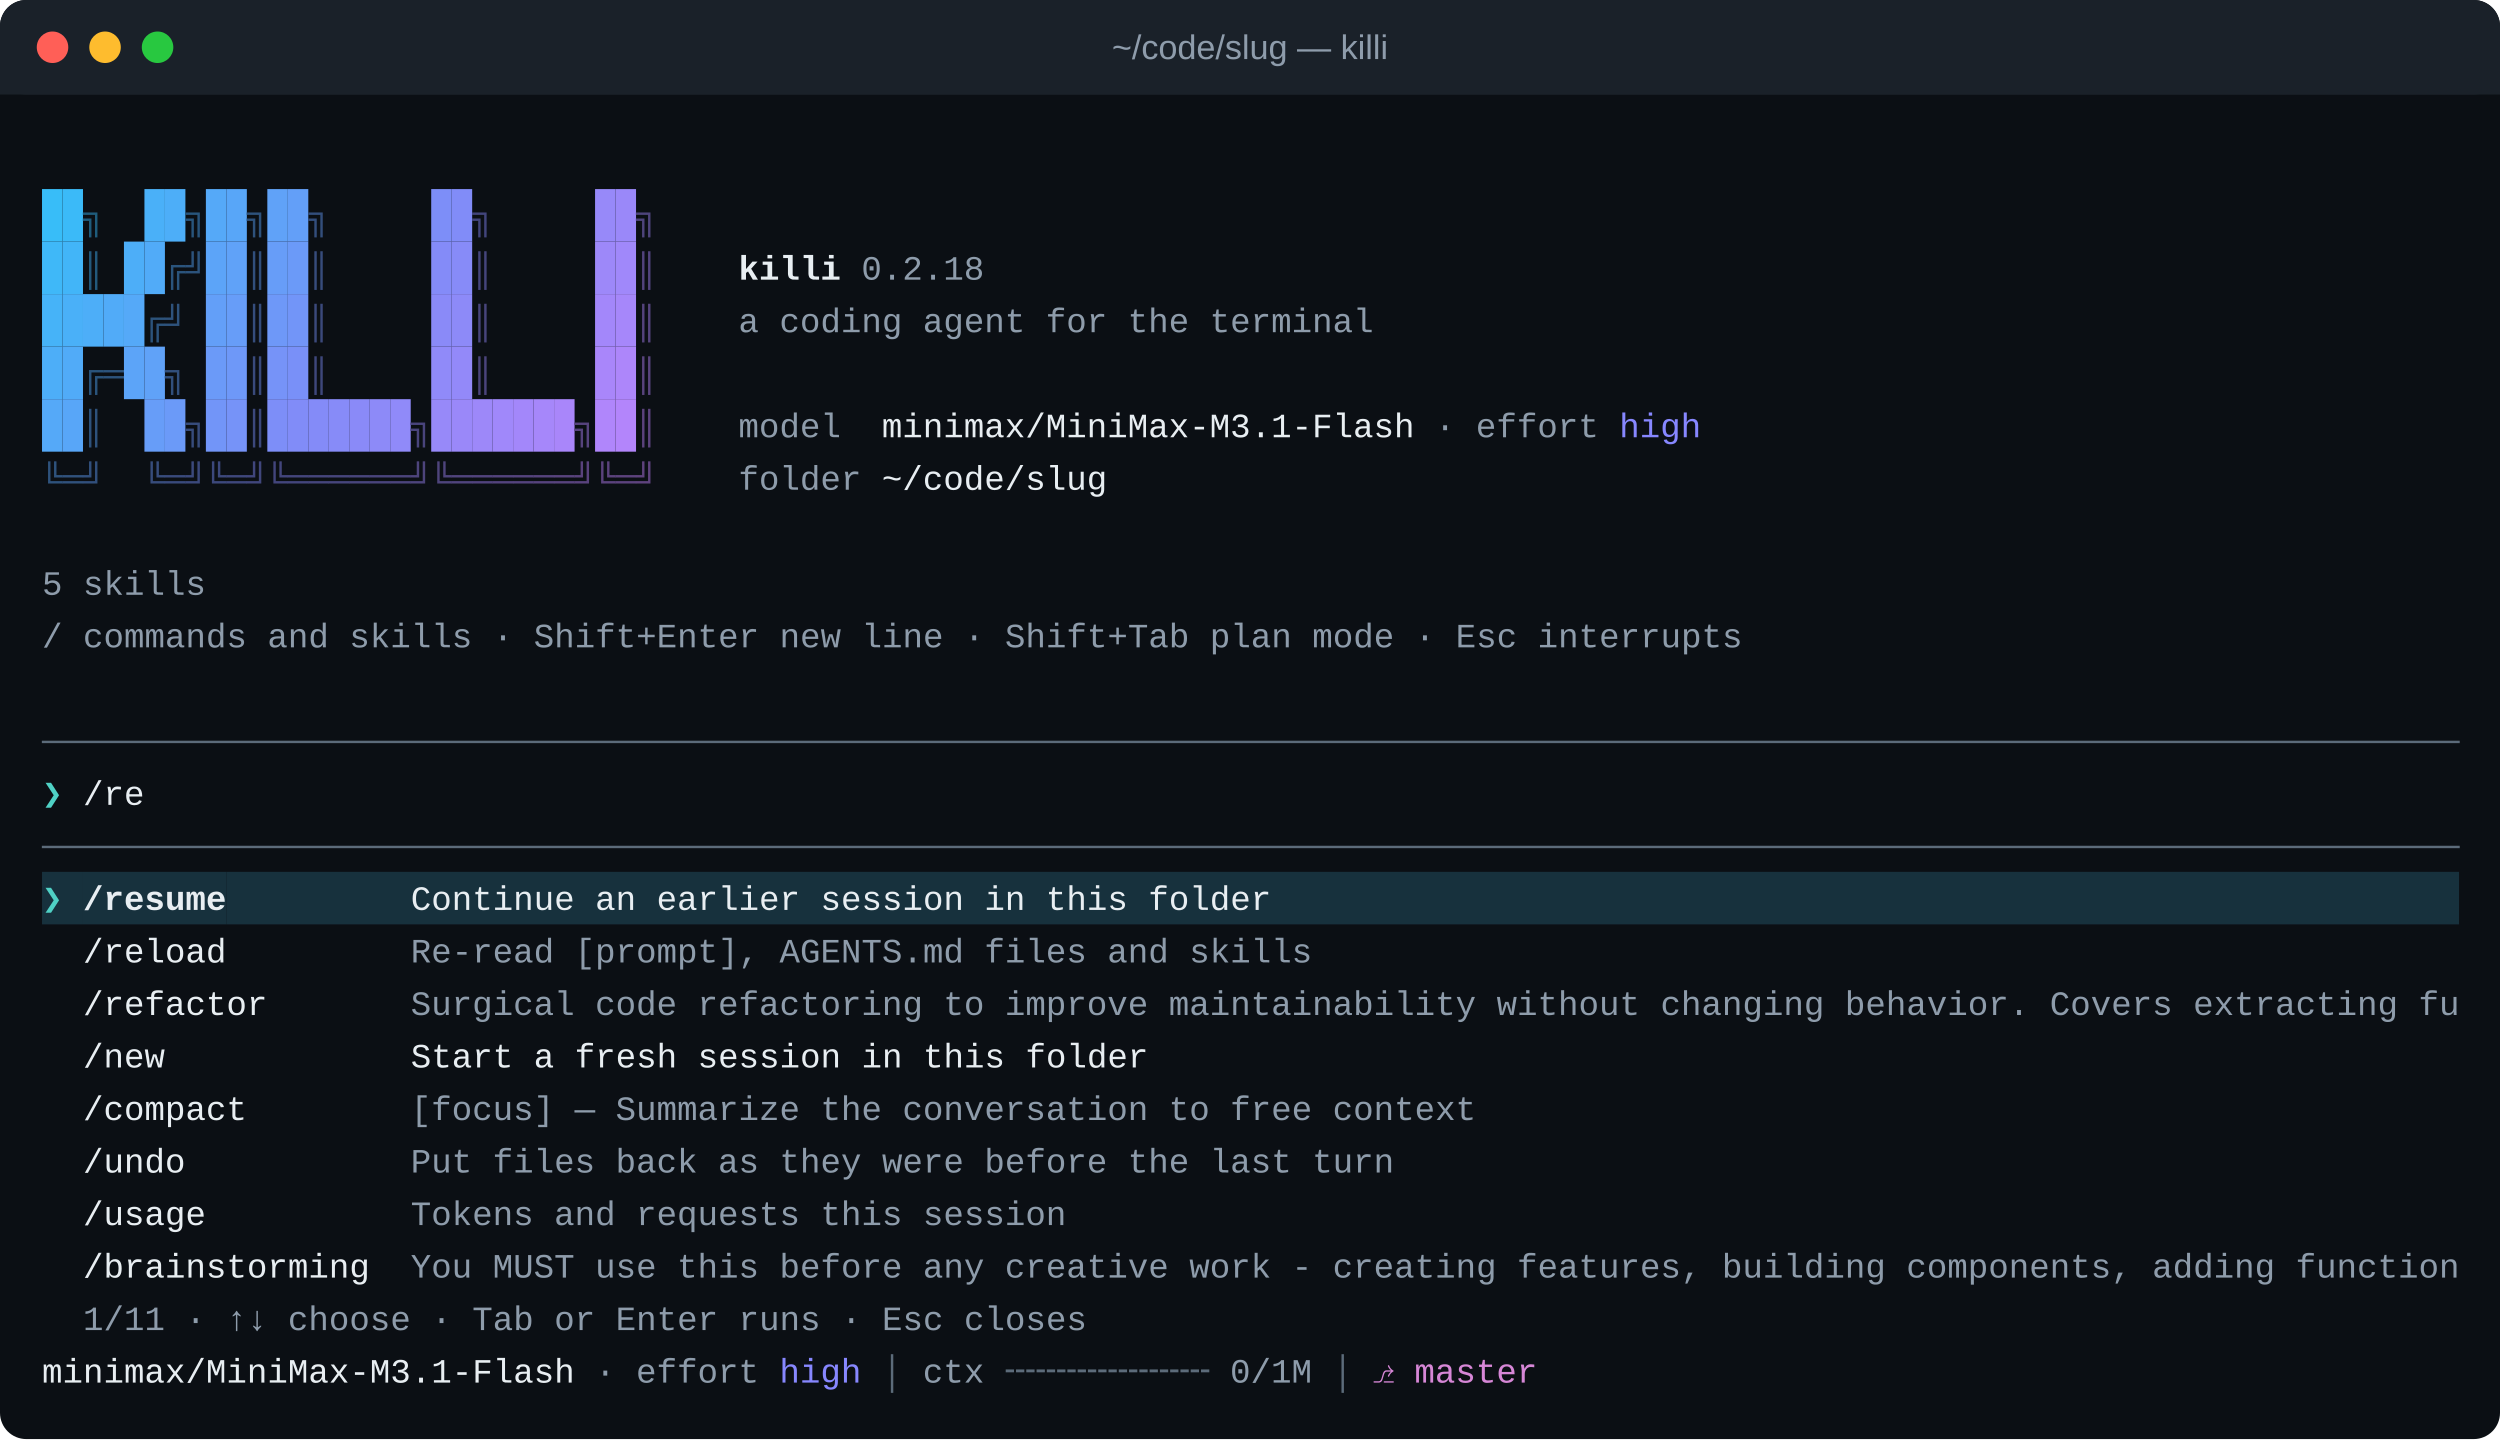
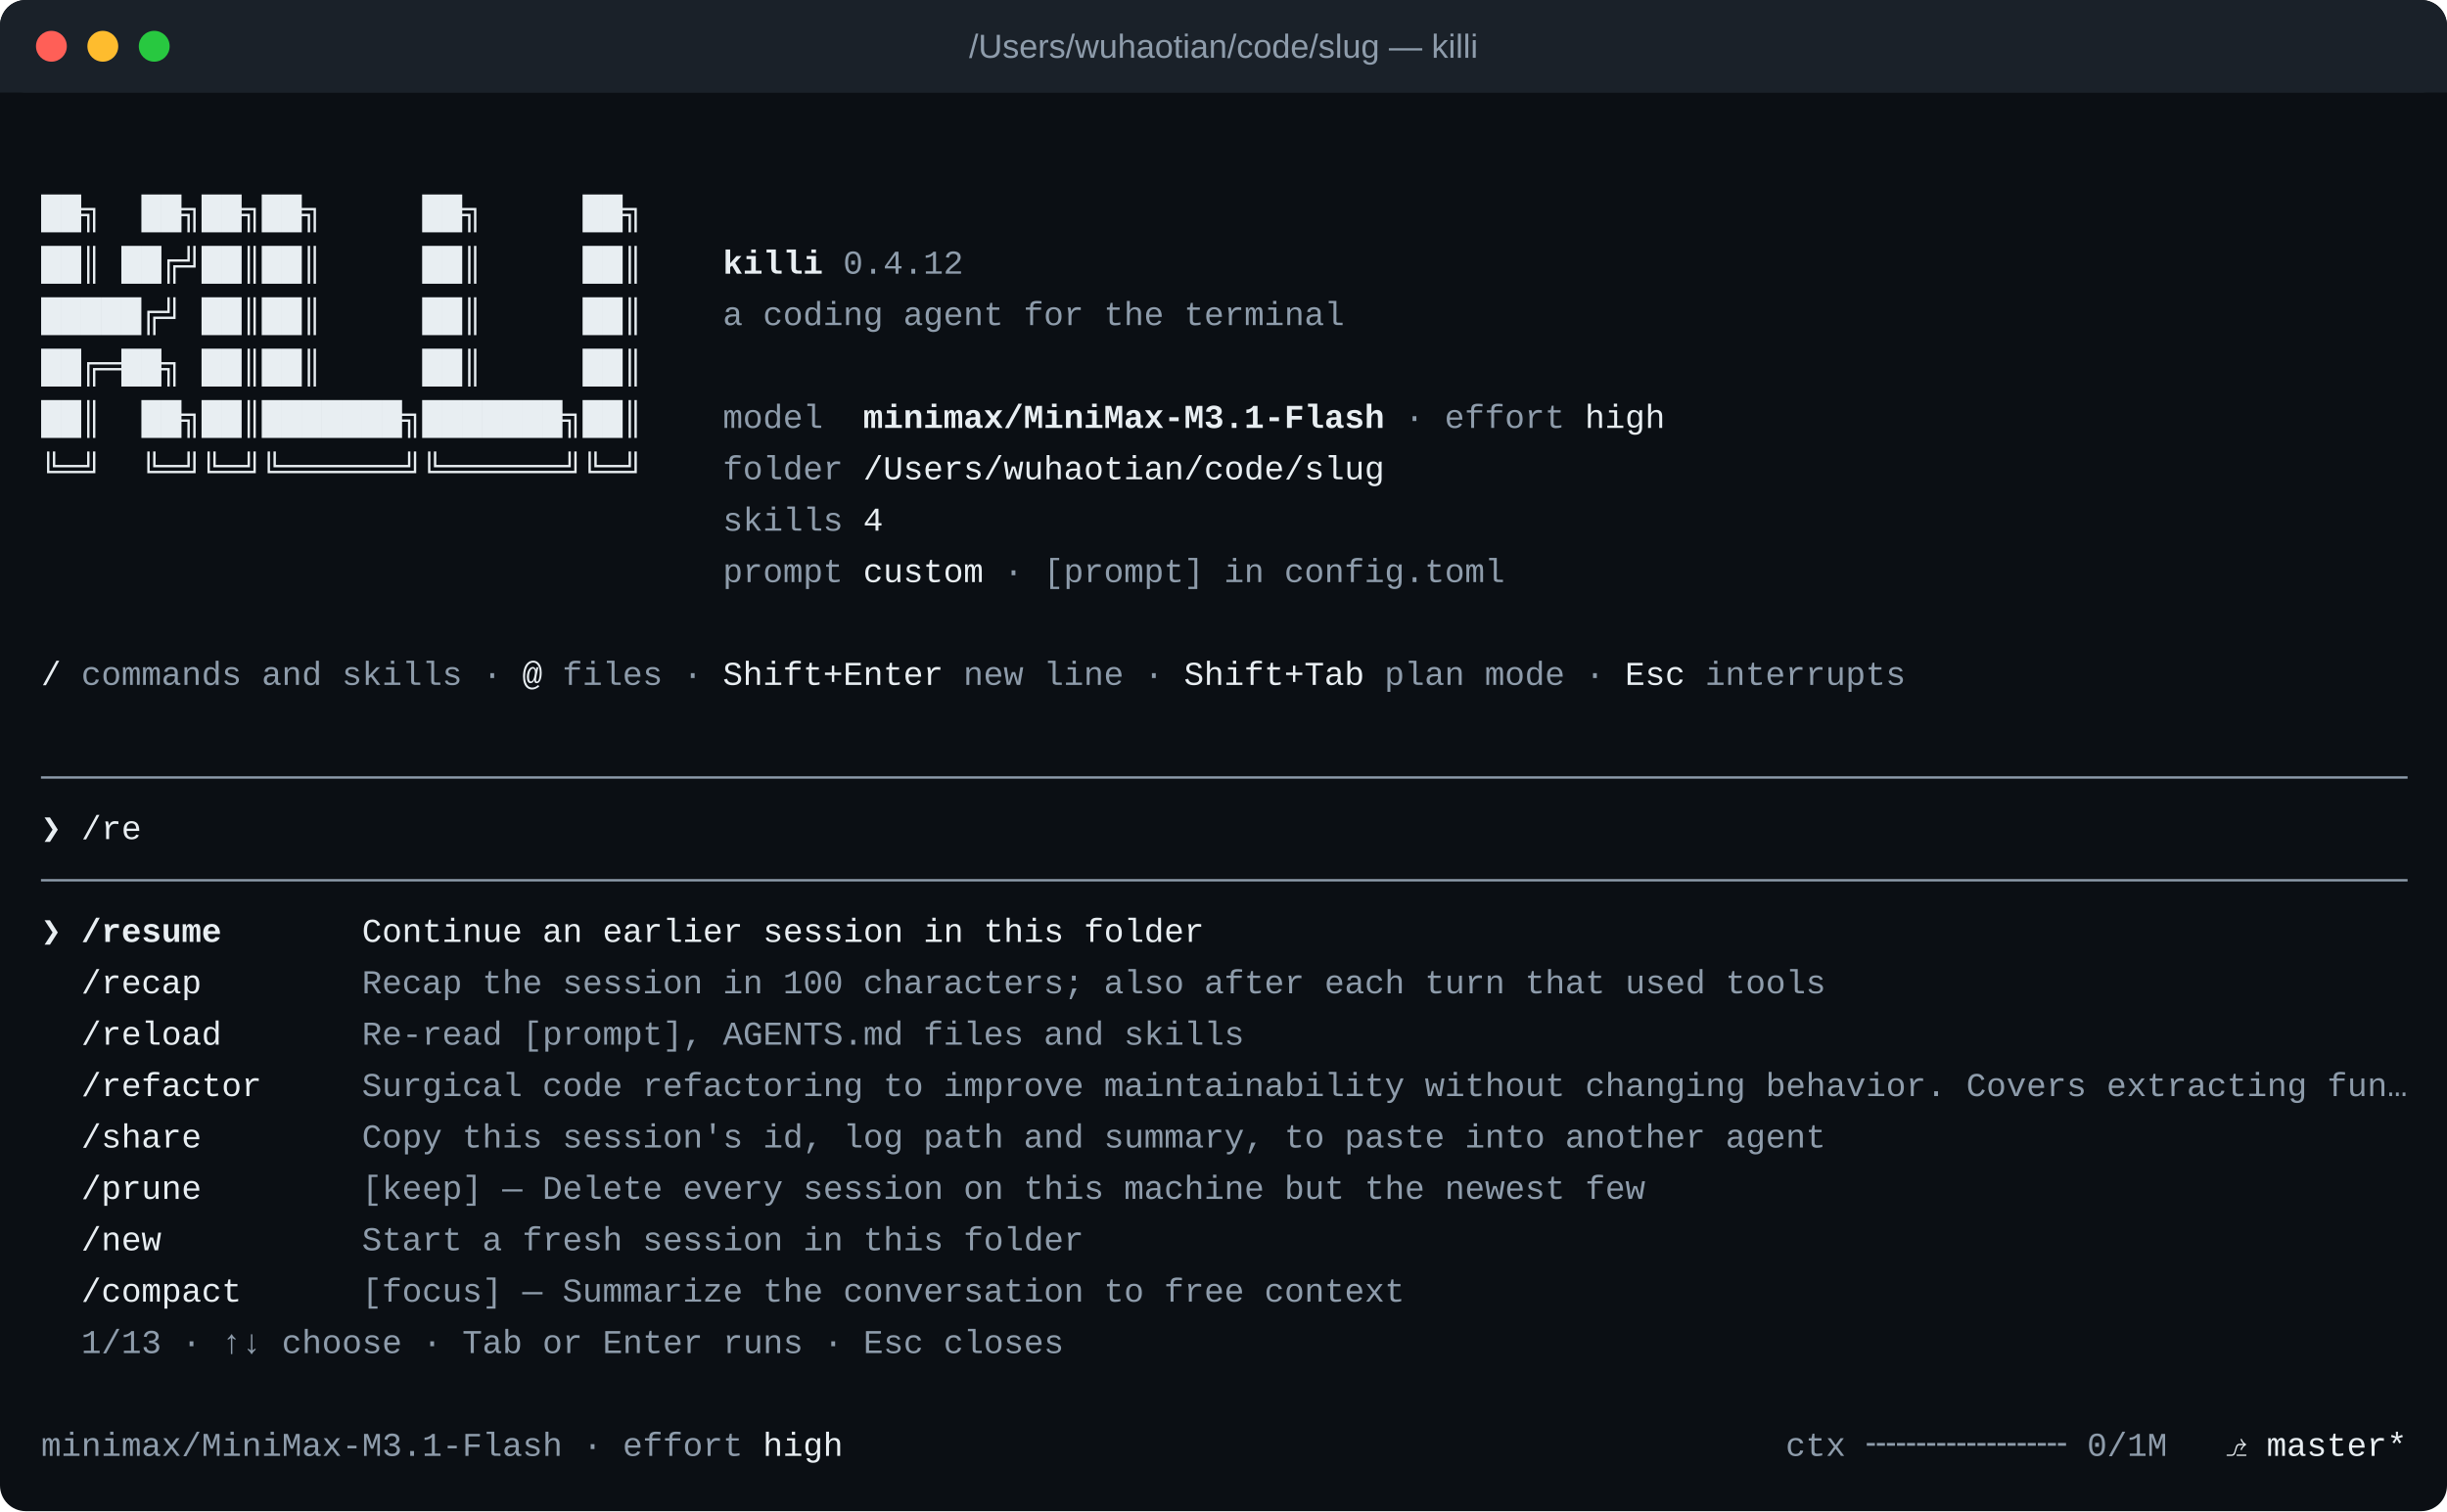
- <svg xmlns="http://www.w3.org/2000/svg" width="952" height="548" viewBox="0 0 952 548" font-family="JetBrains Mono, SF Mono, Menlo, Consolas, Liberation Mono, monospace" font-size="13">
-   <rect width="952" height="548" rx="10" fill="#0b0f14" />
+ <svg xmlns="http://www.w3.org/2000/svg" width="952" height="588" viewBox="0 0 952 588" font-family="JetBrains Mono, SF Mono, Menlo, Consolas, Liberation Mono, monospace" font-size="13">
+   <rect width="952" height="588" rx="10" fill="#0b0f14" />
  <rect width="952" height="36" rx="10" fill="#1a2129" />
  <rect y="26" width="952" height="10" fill="#1a2129" />
  <circle cx="20" cy="18.0" r="6" fill="#ff5f57" />
  <circle cx="40" cy="18.0" r="6" fill="#febc2e" />
  <circle cx="60" cy="18.0" r="6" fill="#28c840" />
-   <text x="476.0" y="22.5" text-anchor="middle" fill="#8e9cab" font-family="-apple-system, Helvetica Neue, Arial, sans-serif" font-size="13">~/code/slug — killi</text>
-   <rect x="16.0" y="72" width="7.8" height="20" fill="#38bdf8" />
-   <rect x="23.8" y="72" width="7.8" height="20" fill="#3bbaf8" />
-   <text x="31.6" y="86.5" textLength="23.4" lengthAdjust="spacingAndGlyphs" fill="#1f5c7c" xml:space="preserve">╗  </text>
-   <rect x="55.0" y="72" width="7.8" height="20" fill="#4ab0f8" />
-   <rect x="62.8" y="72" width="7.8" height="20" fill="#4daef8" />
-   <text x="70.6" y="86.5" textLength="7.8" lengthAdjust="spacingAndGlyphs" fill="#28557c" xml:space="preserve">╗</text>
-   <rect x="78.4" y="72" width="7.8" height="20" fill="#55a9f8" />
-   <rect x="86.2" y="72" width="7.8" height="20" fill="#58a6f8" />
-   <text x="94.0" y="86.5" textLength="7.8" lengthAdjust="spacingAndGlyphs" fill="#2e527c" xml:space="preserve">╗</text>
-   <rect x="101.8" y="72" width="7.8" height="20" fill="#60a2f8" />
-   <rect x="109.6" y="72" width="7.8" height="20" fill="#639ff8" />
-   <text x="117.4" y="86.5" textLength="46.8" lengthAdjust="spacingAndGlyphs" fill="#334e7c" xml:space="preserve">╗     </text>
-   <rect x="164.2" y="72" width="7.8" height="20" fill="#7d8ef8" />
-   <rect x="172.0" y="72" width="7.8" height="20" fill="#818cf8" />
-   <text x="179.8" y="86.5" textLength="46.8" lengthAdjust="spacingAndGlyphs" fill="#42457c" xml:space="preserve">╗     </text>
-   <rect x="226.6" y="72" width="7.8" height="20" fill="#9789f9" />
-   <rect x="234.4" y="72" width="7.8" height="20" fill="#9a88f9" />
-   <text x="242.2" y="86.5" textLength="7.8" lengthAdjust="spacingAndGlyphs" fill="#4e447c" xml:space="preserve">╗</text>
-   <rect x="16.0" y="92" width="7.8" height="20" fill="#3fb8f8" />
-   <rect x="23.8" y="92" width="7.8" height="20" fill="#42b5f8" />
-   <text x="31.6" y="106.5" textLength="15.6" lengthAdjust="spacingAndGlyphs" fill="#23597c" xml:space="preserve">║ </text>
-   <rect x="47.2" y="92" width="7.8" height="20" fill="#4daef8" />
-   <rect x="55.0" y="92" width="7.8" height="20" fill="#51abf8" />
-   <text x="62.8" y="106.5" textLength="7.8" lengthAdjust="spacingAndGlyphs" fill="#2a547c" xml:space="preserve">╔</text>
-   <text x="70.6" y="106.5" textLength="7.8" lengthAdjust="spacingAndGlyphs" fill="#2c537c" xml:space="preserve">╝</text>
-   <rect x="78.4" y="92" width="7.8" height="20" fill="#5ca4f8" />
-   <rect x="86.2" y="92" width="7.8" height="20" fill="#60a2f8" />
-   <text x="94.0" y="106.5" textLength="7.8" lengthAdjust="spacingAndGlyphs" fill="#314f7c" xml:space="preserve">║</text>
-   <rect x="101.8" y="92" width="7.8" height="20" fill="#679df8" />
-   <rect x="109.6" y="92" width="7.8" height="20" fill="#6b9af8" />
-   <text x="117.4" y="106.5" textLength="46.8" lengthAdjust="spacingAndGlyphs" fill="#374c7c" xml:space="preserve">║     </text>
-   <rect x="164.2" y="92" width="7.8" height="20" fill="#848bf8" />
-   <rect x="172.0" y="92" width="7.8" height="20" fill="#878bf8" />
-   <text x="179.8" y="106.5" textLength="46.8" lengthAdjust="spacingAndGlyphs" fill="#45457c" xml:space="preserve">║     </text>
-   <rect x="226.6" y="92" width="7.8" height="20" fill="#9d88f9" />
-   <rect x="234.4" y="92" width="7.8" height="20" fill="#a088fa" />
-   <text x="242.2" y="106.5" textLength="7.8" lengthAdjust="spacingAndGlyphs" fill="#51437d" xml:space="preserve">║</text>
+   <text x="476.0" y="22.5" text-anchor="middle" fill="#8e9cab" font-family="-apple-system, Helvetica Neue, Arial, sans-serif" font-size="13">/Users/wuhaotian/code/slug — killi</text>
+   <text x="16.0" y="86.5" textLength="920.4" lengthAdjust="spacingAndGlyphs" fill="#e8eef2" xml:space="preserve">██╗  ██╗██╗██╗     ██╗     ██╗                                                                                        </text>
+   <text x="16.0" y="106.5" textLength="265.2" lengthAdjust="spacingAndGlyphs" fill="#e8eef2" xml:space="preserve">██║ ██╔╝██║██║     ██║     ██║    </text>
  <text x="281.2" y="106.5" textLength="39.0" lengthAdjust="spacingAndGlyphs" fill="#e8eef2" font-weight="700" xml:space="preserve">killi</text>
-   <text x="328.0" y="106.5" textLength="46.8" lengthAdjust="spacingAndGlyphs" fill="#8e9cab" xml:space="preserve">0.2.18</text>
-   <rect x="16.0" y="112" width="7.8" height="20" fill="#46b3f8" />
-   <rect x="23.8" y="112" width="7.8" height="20" fill="#4ab0f8" />
-   <rect x="31.6" y="112" width="7.8" height="20" fill="#4daef8" />
-   <rect x="39.4" y="112" width="7.8" height="20" fill="#51abf8" />
-   <rect x="47.2" y="112" width="7.8" height="20" fill="#55a9f8" />
-   <text x="55.0" y="126.5" textLength="7.8" lengthAdjust="spacingAndGlyphs" fill="#2c537c" xml:space="preserve">╔</text>
-   <text x="62.8" y="126.5" textLength="15.6" lengthAdjust="spacingAndGlyphs" fill="#2e527c" xml:space="preserve">╝ </text>
-   <rect x="78.4" y="112" width="7.8" height="20" fill="#639ff8" />
-   <rect x="86.2" y="112" width="7.8" height="20" fill="#679df8" />
-   <text x="94.0" y="126.5" textLength="7.8" lengthAdjust="spacingAndGlyphs" fill="#354d7c" xml:space="preserve">║</text>
-   <rect x="101.8" y="112" width="7.8" height="20" fill="#6e98f8" />
-   <rect x="109.6" y="112" width="7.8" height="20" fill="#7295f8" />
-   <text x="117.4" y="126.5" textLength="46.8" lengthAdjust="spacingAndGlyphs" fill="#3b497c" xml:space="preserve">║     </text>
-   <rect x="164.2" y="112" width="7.8" height="20" fill="#8a8af8" />
-   <rect x="172.0" y="112" width="7.8" height="20" fill="#8d8af8" />
-   <text x="179.8" y="126.5" textLength="46.8" lengthAdjust="spacingAndGlyphs" fill="#48457c" xml:space="preserve">║     </text>
-   <rect x="226.6" y="112" width="7.8" height="20" fill="#a387fa" />
-   <rect x="234.4" y="112" width="7.8" height="20" fill="#a687fa" />
-   <text x="242.2" y="126.5" textLength="7.8" lengthAdjust="spacingAndGlyphs" fill="#54437d" xml:space="preserve">║</text>
+   <text x="328.0" y="106.5" textLength="46.8" lengthAdjust="spacingAndGlyphs" fill="#8e9cab" xml:space="preserve">0.4.12</text>
+   <text x="16.0" y="126.5" textLength="265.2" lengthAdjust="spacingAndGlyphs" fill="#e8eef2" xml:space="preserve">█████╔╝ ██║██║     ██║     ██║    </text>
  <text x="281.2" y="126.5" textLength="241.8" lengthAdjust="spacingAndGlyphs" fill="#8e9cab" xml:space="preserve">a coding agent for the terminal</text>
-   <rect x="16.0" y="132" width="7.8" height="20" fill="#4daef8" />
-   <rect x="23.8" y="132" width="7.8" height="20" fill="#51abf8" />
-   <text x="31.6" y="146.5" textLength="7.8" lengthAdjust="spacingAndGlyphs" fill="#2a547c" xml:space="preserve">╔</text>
-   <text x="39.4" y="146.5" textLength="7.8" lengthAdjust="spacingAndGlyphs" fill="#2c537c" xml:space="preserve">═</text>
-   <rect x="47.2" y="132" width="7.8" height="20" fill="#5ca4f8" />
-   <rect x="55.0" y="132" width="7.8" height="20" fill="#60a2f8" />
-   <text x="62.8" y="146.5" textLength="15.6" lengthAdjust="spacingAndGlyphs" fill="#314f7c" xml:space="preserve">╗ </text>
-   <rect x="78.4" y="132" width="7.8" height="20" fill="#6b9af8" />
-   <rect x="86.2" y="132" width="7.8" height="20" fill="#6e98f8" />
-   <text x="94.0" y="146.5" textLength="7.8" lengthAdjust="spacingAndGlyphs" fill="#394a7c" xml:space="preserve">║</text>
-   <rect x="101.8" y="132" width="7.8" height="20" fill="#7693f8" />
-   <rect x="109.6" y="132" width="7.8" height="20" fill="#7990f8" />
-   <text x="117.4" y="146.5" textLength="46.8" lengthAdjust="spacingAndGlyphs" fill="#3e477c" xml:space="preserve">║     </text>
-   <rect x="164.2" y="132" width="7.8" height="20" fill="#908af9" />
-   <rect x="172.0" y="132" width="7.8" height="20" fill="#9389f9" />
-   <text x="179.8" y="146.5" textLength="46.8" lengthAdjust="spacingAndGlyphs" fill="#4b447c" xml:space="preserve">║     </text>
-   <rect x="226.6" y="132" width="7.8" height="20" fill="#a986fa" />
-   <rect x="234.4" y="132" width="7.8" height="20" fill="#ad86fa" />
-   <text x="242.2" y="146.5" textLength="7.8" lengthAdjust="spacingAndGlyphs" fill="#58437d" xml:space="preserve">║</text>
-   <rect x="16.0" y="152" width="7.8" height="20" fill="#55a9f8" />
-   <rect x="23.8" y="152" width="7.8" height="20" fill="#58a6f8" />
-   <text x="31.6" y="166.5" textLength="23.4" lengthAdjust="spacingAndGlyphs" fill="#2e527c" xml:space="preserve">║  </text>
-   <rect x="55.0" y="152" width="7.8" height="20" fill="#679df8" />
-   <rect x="62.8" y="152" width="7.8" height="20" fill="#6b9af8" />
-   <text x="70.6" y="166.5" textLength="7.8" lengthAdjust="spacingAndGlyphs" fill="#374c7c" xml:space="preserve">╗</text>
-   <rect x="78.4" y="152" width="7.8" height="20" fill="#7295f8" />
-   <rect x="86.2" y="152" width="7.8" height="20" fill="#7693f8" />
-   <text x="94.0" y="166.5" textLength="7.8" lengthAdjust="spacingAndGlyphs" fill="#3c487c" xml:space="preserve">║</text>
-   <rect x="101.8" y="152" width="7.8" height="20" fill="#7d8ef8" />
-   <rect x="109.6" y="152" width="7.8" height="20" fill="#818cf8" />
-   <rect x="117.4" y="152" width="7.8" height="20" fill="#848bf8" />
-   <rect x="125.2" y="152" width="7.8" height="20" fill="#878bf8" />
-   <rect x="133.0" y="152" width="7.8" height="20" fill="#8a8af8" />
-   <rect x="140.8" y="152" width="7.8" height="20" fill="#8d8af8" />
-   <rect x="148.6" y="152" width="7.8" height="20" fill="#908af9" />
-   <text x="156.4" y="166.5" textLength="7.8" lengthAdjust="spacingAndGlyphs" fill="#49447c" xml:space="preserve">╗</text>
-   <rect x="164.2" y="152" width="7.8" height="20" fill="#9789f9" />
-   <rect x="172.0" y="152" width="7.8" height="20" fill="#9a88f9" />
-   <rect x="179.8" y="152" width="7.8" height="20" fill="#9d88f9" />
-   <rect x="187.6" y="152" width="7.8" height="20" fill="#a088fa" />
-   <rect x="195.4" y="152" width="7.8" height="20" fill="#a387fa" />
-   <rect x="203.2" y="152" width="7.8" height="20" fill="#a687fa" />
-   <rect x="211.0" y="152" width="7.8" height="20" fill="#a986fa" />
-   <text x="218.8" y="166.5" textLength="7.8" lengthAdjust="spacingAndGlyphs" fill="#56437d" xml:space="preserve">╗</text>
-   <rect x="226.6" y="152" width="7.8" height="20" fill="#b086fb" />
-   <rect x="234.4" y="152" width="7.8" height="20" fill="#b385fb" />
-   <text x="242.2" y="166.5" textLength="7.8" lengthAdjust="spacingAndGlyphs" fill="#5b427d" xml:space="preserve">║</text>
+   <text x="16.0" y="146.5" textLength="920.4" lengthAdjust="spacingAndGlyphs" fill="#e8eef2" xml:space="preserve">██╔═██╗ ██║██║     ██║     ██║                                                                                        </text>
+   <text x="16.0" y="166.5" textLength="265.2" lengthAdjust="spacingAndGlyphs" fill="#e8eef2" xml:space="preserve">██║  ██╗██║███████╗███████╗██║    </text>
  <text x="281.2" y="166.5" textLength="46.8" lengthAdjust="spacingAndGlyphs" fill="#8e9cab" xml:space="preserve">model </text>
-   <text x="328.0" y="166.5" textLength="218.4" lengthAdjust="spacingAndGlyphs" fill="#e8eef2" xml:space="preserve"> minimax/MiniMax-M3.1-Flash </text>
+   <text x="335.8" y="166.5" textLength="202.8" lengthAdjust="spacingAndGlyphs" fill="#e8eef2" font-weight="700" xml:space="preserve">minimax/MiniMax-M3.1-Flash</text>
  <text x="546.4" y="166.5" textLength="62.4" lengthAdjust="spacingAndGlyphs" fill="#8e9cab" xml:space="preserve">· effort</text>
-   <text x="616.6" y="166.5" textLength="31.2" lengthAdjust="spacingAndGlyphs" fill="#8787ff" xml:space="preserve">high</text>
-   <text x="16.0" y="186.5" textLength="7.8" lengthAdjust="spacingAndGlyphs" fill="#2e527c" xml:space="preserve">╚</text>
-   <text x="23.8" y="186.5" textLength="7.8" lengthAdjust="spacingAndGlyphs" fill="#30517c" xml:space="preserve">═</text>
-   <text x="31.6" y="186.5" textLength="23.4" lengthAdjust="spacingAndGlyphs" fill="#314f7c" xml:space="preserve">╝  </text>
-   <text x="55.0" y="186.5" textLength="7.8" lengthAdjust="spacingAndGlyphs" fill="#374c7c" xml:space="preserve">╚</text>
-   <text x="62.8" y="186.5" textLength="7.8" lengthAdjust="spacingAndGlyphs" fill="#394a7c" xml:space="preserve">═</text>
-   <text x="70.6" y="186.5" textLength="7.8" lengthAdjust="spacingAndGlyphs" fill="#3b497c" xml:space="preserve">╝</text>
-   <text x="78.4" y="186.5" textLength="7.8" lengthAdjust="spacingAndGlyphs" fill="#3c487c" xml:space="preserve">╚</text>
-   <text x="86.2" y="186.5" textLength="7.8" lengthAdjust="spacingAndGlyphs" fill="#3e477c" xml:space="preserve">═</text>
-   <text x="94.0" y="186.5" textLength="7.8" lengthAdjust="spacingAndGlyphs" fill="#40467c" xml:space="preserve">╝</text>
-   <text x="101.8" y="186.5" textLength="7.8" lengthAdjust="spacingAndGlyphs" fill="#42457c" xml:space="preserve">╚</text>
-   <text x="109.6" y="186.5" textLength="7.8" lengthAdjust="spacingAndGlyphs" fill="#43457c" xml:space="preserve">═</text>
-   <text x="117.4" y="186.5" textLength="7.8" lengthAdjust="spacingAndGlyphs" fill="#45457c" xml:space="preserve">═</text>
-   <text x="125.2" y="186.5" textLength="7.8" lengthAdjust="spacingAndGlyphs" fill="#46457c" xml:space="preserve">═</text>
-   <text x="133.0" y="186.5" textLength="7.8" lengthAdjust="spacingAndGlyphs" fill="#48457c" xml:space="preserve">═</text>
-   <text x="140.8" y="186.5" textLength="7.8" lengthAdjust="spacingAndGlyphs" fill="#49447c" xml:space="preserve">═</text>
-   <text x="148.6" y="186.5" textLength="7.8" lengthAdjust="spacingAndGlyphs" fill="#4b447c" xml:space="preserve">═</text>
-   <text x="156.4" y="186.5" textLength="7.8" lengthAdjust="spacingAndGlyphs" fill="#4d447c" xml:space="preserve">╝</text>
-   <text x="164.2" y="186.5" textLength="7.8" lengthAdjust="spacingAndGlyphs" fill="#4e447c" xml:space="preserve">╚</text>
-   <text x="172.0" y="186.5" textLength="7.8" lengthAdjust="spacingAndGlyphs" fill="#50447d" xml:space="preserve">═</text>
-   <text x="179.8" y="186.5" textLength="7.8" lengthAdjust="spacingAndGlyphs" fill="#51437d" xml:space="preserve">═</text>
-   <text x="187.6" y="186.5" textLength="7.8" lengthAdjust="spacingAndGlyphs" fill="#53437d" xml:space="preserve">═</text>
-   <text x="195.4" y="186.5" textLength="7.8" lengthAdjust="spacingAndGlyphs" fill="#54437d" xml:space="preserve">═</text>
-   <text x="203.2" y="186.5" textLength="7.8" lengthAdjust="spacingAndGlyphs" fill="#56437d" xml:space="preserve">═</text>
-   <text x="211.0" y="186.5" textLength="7.8" lengthAdjust="spacingAndGlyphs" fill="#58437d" xml:space="preserve">═</text>
-   <text x="218.8" y="186.5" textLength="7.8" lengthAdjust="spacingAndGlyphs" fill="#59427d" xml:space="preserve">╝</text>
-   <text x="226.6" y="186.5" textLength="7.8" lengthAdjust="spacingAndGlyphs" fill="#5b427d" xml:space="preserve">╚</text>
-   <text x="234.4" y="186.5" textLength="7.8" lengthAdjust="spacingAndGlyphs" fill="#5c427d" xml:space="preserve">═</text>
-   <text x="242.2" y="186.5" textLength="7.8" lengthAdjust="spacingAndGlyphs" fill="#5e427d" xml:space="preserve">╝</text>
+   <text x="608.8" y="166.5" textLength="327.6" lengthAdjust="spacingAndGlyphs" fill="#e8eef2" xml:space="preserve"> high                                     </text>
+   <text x="16.0" y="186.5" textLength="265.2" lengthAdjust="spacingAndGlyphs" fill="#e8eef2" xml:space="preserve">╚═╝  ╚═╝╚═╝╚══════╝╚══════╝╚═╝    </text>
  <text x="281.2" y="186.5" textLength="46.8" lengthAdjust="spacingAndGlyphs" fill="#8e9cab" xml:space="preserve">folder</text>
-   <text x="328.0" y="186.5" textLength="608.4" lengthAdjust="spacingAndGlyphs" fill="#e8eef2" xml:space="preserve"> ~/code/slug                                                                  </text>
-   <text x="16.0" y="226.5" textLength="62.4" lengthAdjust="spacingAndGlyphs" fill="#8e9cab" xml:space="preserve">5 skills</text>
-   <text x="16.0" y="246.5" textLength="647.4" lengthAdjust="spacingAndGlyphs" fill="#8e9cab" xml:space="preserve">/ commands and skills · Shift+Enter new line · Shift+Tab plan mode · Esc interrupts</text>
-   <text x="16.0" y="286.5" textLength="920.4" lengthAdjust="spacingAndGlyphs" fill="#5c6b7a" xml:space="preserve">──────────────────────────────────────────────────────────────────────────────────────────────────────────────────────</text>
-   <text x="16.0" y="306.5" textLength="7.8" lengthAdjust="spacingAndGlyphs" fill="#4fd1c5" xml:space="preserve">❯</text>
-   <text x="23.8" y="306.5" textLength="912.6" lengthAdjust="spacingAndGlyphs" fill="#e8eef2" xml:space="preserve"> /re                                                                                                                 </text>
-   <text x="16.0" y="326.5" textLength="920.4" lengthAdjust="spacingAndGlyphs" fill="#5c6b7a" xml:space="preserve">──────────────────────────────────────────────────────────────────────────────────────────────────────────────────────</text>
-   <rect x="16.0" y="332" width="15.6" height="20" fill="#17313d" />
-   <text x="16.0" y="346.5" textLength="15.6" lengthAdjust="spacingAndGlyphs" fill="#4fd1c5" xml:space="preserve">❯ </text>
-   <rect x="31.6" y="332" width="54.6" height="20" fill="#17313d" />
-   <text x="31.6" y="346.5" textLength="54.6" lengthAdjust="spacingAndGlyphs" fill="#e8eef2" font-weight="700" xml:space="preserve">/resume</text>
-   <rect x="86.2" y="332" width="850.2" height="20" fill="#17313d" />
-   <text x="86.2" y="346.5" textLength="850.2" lengthAdjust="spacingAndGlyphs" fill="#e8eef2" xml:space="preserve">         Continue an earlier session in this folder                                                          </text>
-   <text x="16.0" y="366.5" textLength="140.4" lengthAdjust="spacingAndGlyphs" fill="#e8eef2" xml:space="preserve">  /reload         </text>
-   <text x="156.4" y="366.5" textLength="343.2" lengthAdjust="spacingAndGlyphs" fill="#8e9cab" xml:space="preserve">Re-read [prompt], AGENTS.md files and skills</text>
-   <text x="16.0" y="386.5" textLength="140.4" lengthAdjust="spacingAndGlyphs" fill="#e8eef2" xml:space="preserve">  /refactor       </text>
-   <text x="156.4" y="386.5" textLength="780.0" lengthAdjust="spacingAndGlyphs" fill="#8e9cab" xml:space="preserve">Surgical code refactoring to improve maintainability without changing behavior. Covers extracting fu</text>
-   <text x="16.0" y="406.5" textLength="920.4" lengthAdjust="spacingAndGlyphs" fill="#e8eef2" xml:space="preserve">  /new            Start a fresh session in this folder                                                                </text>
-   <text x="16.0" y="426.5" textLength="140.4" lengthAdjust="spacingAndGlyphs" fill="#e8eef2" xml:space="preserve">  /compact        </text>
-   <text x="156.4" y="426.5" textLength="405.6" lengthAdjust="spacingAndGlyphs" fill="#8e9cab" xml:space="preserve">[focus] — Summarize the conversation to free context</text>
-   <text x="16.0" y="446.5" textLength="140.4" lengthAdjust="spacingAndGlyphs" fill="#e8eef2" xml:space="preserve">  /undo           </text>
-   <text x="156.4" y="446.5" textLength="374.4" lengthAdjust="spacingAndGlyphs" fill="#8e9cab" xml:space="preserve">Put files back as they were before the last turn</text>
-   <text x="16.0" y="466.5" textLength="140.4" lengthAdjust="spacingAndGlyphs" fill="#e8eef2" xml:space="preserve">  /usage          </text>
-   <text x="156.4" y="466.5" textLength="249.6" lengthAdjust="spacingAndGlyphs" fill="#8e9cab" xml:space="preserve">Tokens and requests this session</text>
-   <text x="16.0" y="486.5" textLength="140.4" lengthAdjust="spacingAndGlyphs" fill="#e8eef2" xml:space="preserve">  /brainstorming  </text>
-   <text x="156.4" y="486.5" textLength="780.0" lengthAdjust="spacingAndGlyphs" fill="#8e9cab" xml:space="preserve">You MUST use this before any creative work - creating features, building components, adding function</text>
-   <text x="31.6" y="506.5" textLength="382.2" lengthAdjust="spacingAndGlyphs" fill="#8e9cab" xml:space="preserve">1/11 · ↑↓ choose · Tab or Enter runs · Esc closes</text>
-   <text x="16.0" y="526.5" textLength="202.8" lengthAdjust="spacingAndGlyphs" fill="#e8eef2" xml:space="preserve">minimax/MiniMax-M3.1-Flash</text>
-   <text x="218.8" y="526.5" textLength="78.0" lengthAdjust="spacingAndGlyphs" fill="#8e9cab" xml:space="preserve"> · effort </text>
-   <text x="296.8" y="526.5" textLength="31.2" lengthAdjust="spacingAndGlyphs" fill="#8787ff" xml:space="preserve">high</text>
-   <text x="335.8" y="526.5" textLength="7.8" lengthAdjust="spacingAndGlyphs" fill="#5c6b7a" xml:space="preserve">│</text>
-   <text x="343.6" y="526.5" textLength="39.0" lengthAdjust="spacingAndGlyphs" fill="#8e9cab" xml:space="preserve"> ctx </text>
-   <text x="382.6" y="526.5" textLength="78.0" lengthAdjust="spacingAndGlyphs" fill="#5c6b7a" xml:space="preserve">╌╌╌╌╌╌╌╌╌╌</text>
-   <text x="460.6" y="526.5" textLength="46.8" lengthAdjust="spacingAndGlyphs" fill="#8e9cab" xml:space="preserve"> 0/1M </text>
-   <text x="507.4" y="526.5" textLength="7.8" lengthAdjust="spacingAndGlyphs" fill="#5c6b7a" xml:space="preserve">│</text>
-   <text x="523.0" y="526.5" textLength="62.4" lengthAdjust="spacingAndGlyphs" fill="#d787d7" xml:space="preserve">⎇ master</text>
+   <text x="328.0" y="186.5" textLength="608.4" lengthAdjust="spacingAndGlyphs" fill="#e8eef2" xml:space="preserve"> /Users/wuhaotian/code/slug                                                   </text>
+   <text x="281.2" y="206.5" textLength="46.8" lengthAdjust="spacingAndGlyphs" fill="#8e9cab" xml:space="preserve">skills</text>
+   <text x="328.0" y="206.5" textLength="608.4" lengthAdjust="spacingAndGlyphs" fill="#e8eef2" xml:space="preserve"> 4                                                                            </text>
+   <text x="281.2" y="226.5" textLength="46.8" lengthAdjust="spacingAndGlyphs" fill="#8e9cab" xml:space="preserve">prompt</text>
+   <text x="328.0" y="226.5" textLength="62.4" lengthAdjust="spacingAndGlyphs" fill="#e8eef2" xml:space="preserve"> custom </text>
+   <text x="390.4" y="226.5" textLength="195.0" lengthAdjust="spacingAndGlyphs" fill="#8e9cab" xml:space="preserve">· [prompt] in config.toml</text>
+   <text x="16.0" y="266.5" textLength="15.6" lengthAdjust="spacingAndGlyphs" fill="#e8eef2" xml:space="preserve">/ </text>
+   <text x="31.6" y="266.5" textLength="148.2" lengthAdjust="spacingAndGlyphs" fill="#8e9cab" xml:space="preserve">commands and skills</text>
+   <text x="187.6" y="266.5" textLength="7.8" lengthAdjust="spacingAndGlyphs" fill="#8e9cab" xml:space="preserve">·</text>
+   <text x="195.4" y="266.5" textLength="23.4" lengthAdjust="spacingAndGlyphs" fill="#e8eef2" xml:space="preserve"> @ </text>
+   <text x="218.8" y="266.5" textLength="39.0" lengthAdjust="spacingAndGlyphs" fill="#8e9cab" xml:space="preserve">files</text>
+   <text x="265.6" y="266.5" textLength="7.8" lengthAdjust="spacingAndGlyphs" fill="#8e9cab" xml:space="preserve">·</text>
+   <text x="273.4" y="266.5" textLength="101.4" lengthAdjust="spacingAndGlyphs" fill="#e8eef2" xml:space="preserve"> Shift+Enter </text>
+   <text x="374.8" y="266.5" textLength="62.4" lengthAdjust="spacingAndGlyphs" fill="#8e9cab" xml:space="preserve">new line</text>
+   <text x="445.0" y="266.5" textLength="7.8" lengthAdjust="spacingAndGlyphs" fill="#8e9cab" xml:space="preserve">·</text>
+   <text x="452.8" y="266.5" textLength="85.8" lengthAdjust="spacingAndGlyphs" fill="#e8eef2" xml:space="preserve"> Shift+Tab </text>
+   <text x="538.6" y="266.5" textLength="70.2" lengthAdjust="spacingAndGlyphs" fill="#8e9cab" xml:space="preserve">plan mode</text>
+   <text x="616.6" y="266.5" textLength="7.8" lengthAdjust="spacingAndGlyphs" fill="#8e9cab" xml:space="preserve">·</text>
+   <text x="624.4" y="266.5" textLength="39.0" lengthAdjust="spacingAndGlyphs" fill="#e8eef2" xml:space="preserve"> Esc </text>
+   <text x="663.4" y="266.5" textLength="78.0" lengthAdjust="spacingAndGlyphs" fill="#8e9cab" xml:space="preserve">interrupts</text>
+   <text x="16.0" y="306.5" textLength="920.4" lengthAdjust="spacingAndGlyphs" fill="#8e9cab" xml:space="preserve">──────────────────────────────────────────────────────────────────────────────────────────────────────────────────────</text>
+   <text x="16.0" y="326.5" textLength="920.4" lengthAdjust="spacingAndGlyphs" fill="#e8eef2" xml:space="preserve">❯ /re                                                                                                                 </text>
+   <text x="16.0" y="346.5" textLength="920.4" lengthAdjust="spacingAndGlyphs" fill="#8e9cab" xml:space="preserve">──────────────────────────────────────────────────────────────────────────────────────────────────────────────────────</text>
+   <text x="16.0" y="366.5" textLength="15.6" lengthAdjust="spacingAndGlyphs" fill="#e8eef2" xml:space="preserve">❯ </text>
+   <text x="31.6" y="366.5" textLength="54.6" lengthAdjust="spacingAndGlyphs" fill="#e8eef2" font-weight="700" xml:space="preserve">/resume</text>
+   <text x="86.2" y="366.5" textLength="850.2" lengthAdjust="spacingAndGlyphs" fill="#e8eef2" xml:space="preserve">       Continue an earlier session in this folder                                                            </text>
+   <text x="16.0" y="386.5" textLength="124.8" lengthAdjust="spacingAndGlyphs" fill="#e8eef2" xml:space="preserve">  /recap        </text>
+   <text x="140.8" y="386.5" textLength="569.4" lengthAdjust="spacingAndGlyphs" fill="#8e9cab" xml:space="preserve">Recap the session in 100 characters; also after each turn that used tools</text>
+   <text x="16.0" y="406.5" textLength="124.8" lengthAdjust="spacingAndGlyphs" fill="#e8eef2" xml:space="preserve">  /reload       </text>
+   <text x="140.8" y="406.5" textLength="343.2" lengthAdjust="spacingAndGlyphs" fill="#8e9cab" xml:space="preserve">Re-read [prompt], AGENTS.md files and skills</text>
+   <text x="16.0" y="426.5" textLength="124.8" lengthAdjust="spacingAndGlyphs" fill="#e8eef2" xml:space="preserve">  /refactor     </text>
+   <text x="140.8" y="426.5" textLength="795.6" lengthAdjust="spacingAndGlyphs" fill="#8e9cab" xml:space="preserve">Surgical code refactoring to improve maintainability without changing behavior. Covers extracting fun…</text>
+   <text x="16.0" y="446.5" textLength="124.8" lengthAdjust="spacingAndGlyphs" fill="#e8eef2" xml:space="preserve">  /share        </text>
+   <text x="140.8" y="446.5" textLength="569.4" lengthAdjust="spacingAndGlyphs" fill="#8e9cab" xml:space="preserve">Copy this session's id, log path and summary, to paste into another agent</text>
+   <text x="16.0" y="466.5" textLength="124.8" lengthAdjust="spacingAndGlyphs" fill="#e8eef2" xml:space="preserve">  /prune        </text>
+   <text x="140.8" y="466.5" textLength="499.2" lengthAdjust="spacingAndGlyphs" fill="#8e9cab" xml:space="preserve">[keep] — Delete every session on this machine but the newest few</text>
+   <text x="16.0" y="486.5" textLength="124.8" lengthAdjust="spacingAndGlyphs" fill="#e8eef2" xml:space="preserve">  /new          </text>
+   <text x="140.8" y="486.5" textLength="280.8" lengthAdjust="spacingAndGlyphs" fill="#8e9cab" xml:space="preserve">Start a fresh session in this folder</text>
+   <text x="16.0" y="506.5" textLength="124.8" lengthAdjust="spacingAndGlyphs" fill="#e8eef2" xml:space="preserve">  /compact      </text>
+   <text x="140.8" y="506.5" textLength="405.6" lengthAdjust="spacingAndGlyphs" fill="#8e9cab" xml:space="preserve">[focus] — Summarize the conversation to free context</text>
+   <text x="31.6" y="526.5" textLength="382.2" lengthAdjust="spacingAndGlyphs" fill="#8e9cab" xml:space="preserve">1/13 · ↑↓ choose · Tab or Enter runs · Esc closes</text>
+   <text x="16.0" y="566.5" textLength="280.8" lengthAdjust="spacingAndGlyphs" fill="#8e9cab" xml:space="preserve">minimax/MiniMax-M3.1-Flash · effort </text>
+   <text x="296.8" y="566.5" textLength="31.2" lengthAdjust="spacingAndGlyphs" fill="#e8eef2" xml:space="preserve">high</text>
+   <text x="328.0" y="566.5" textLength="538.2" lengthAdjust="spacingAndGlyphs" fill="#8e9cab" xml:space="preserve">                                               ctx ╌╌╌╌╌╌╌╌╌╌ 0/1M   </text>
+   <text x="866.2" y="566.5" textLength="70.2" lengthAdjust="spacingAndGlyphs" fill="#e8eef2" xml:space="preserve">⎇ master*</text>
</svg>
